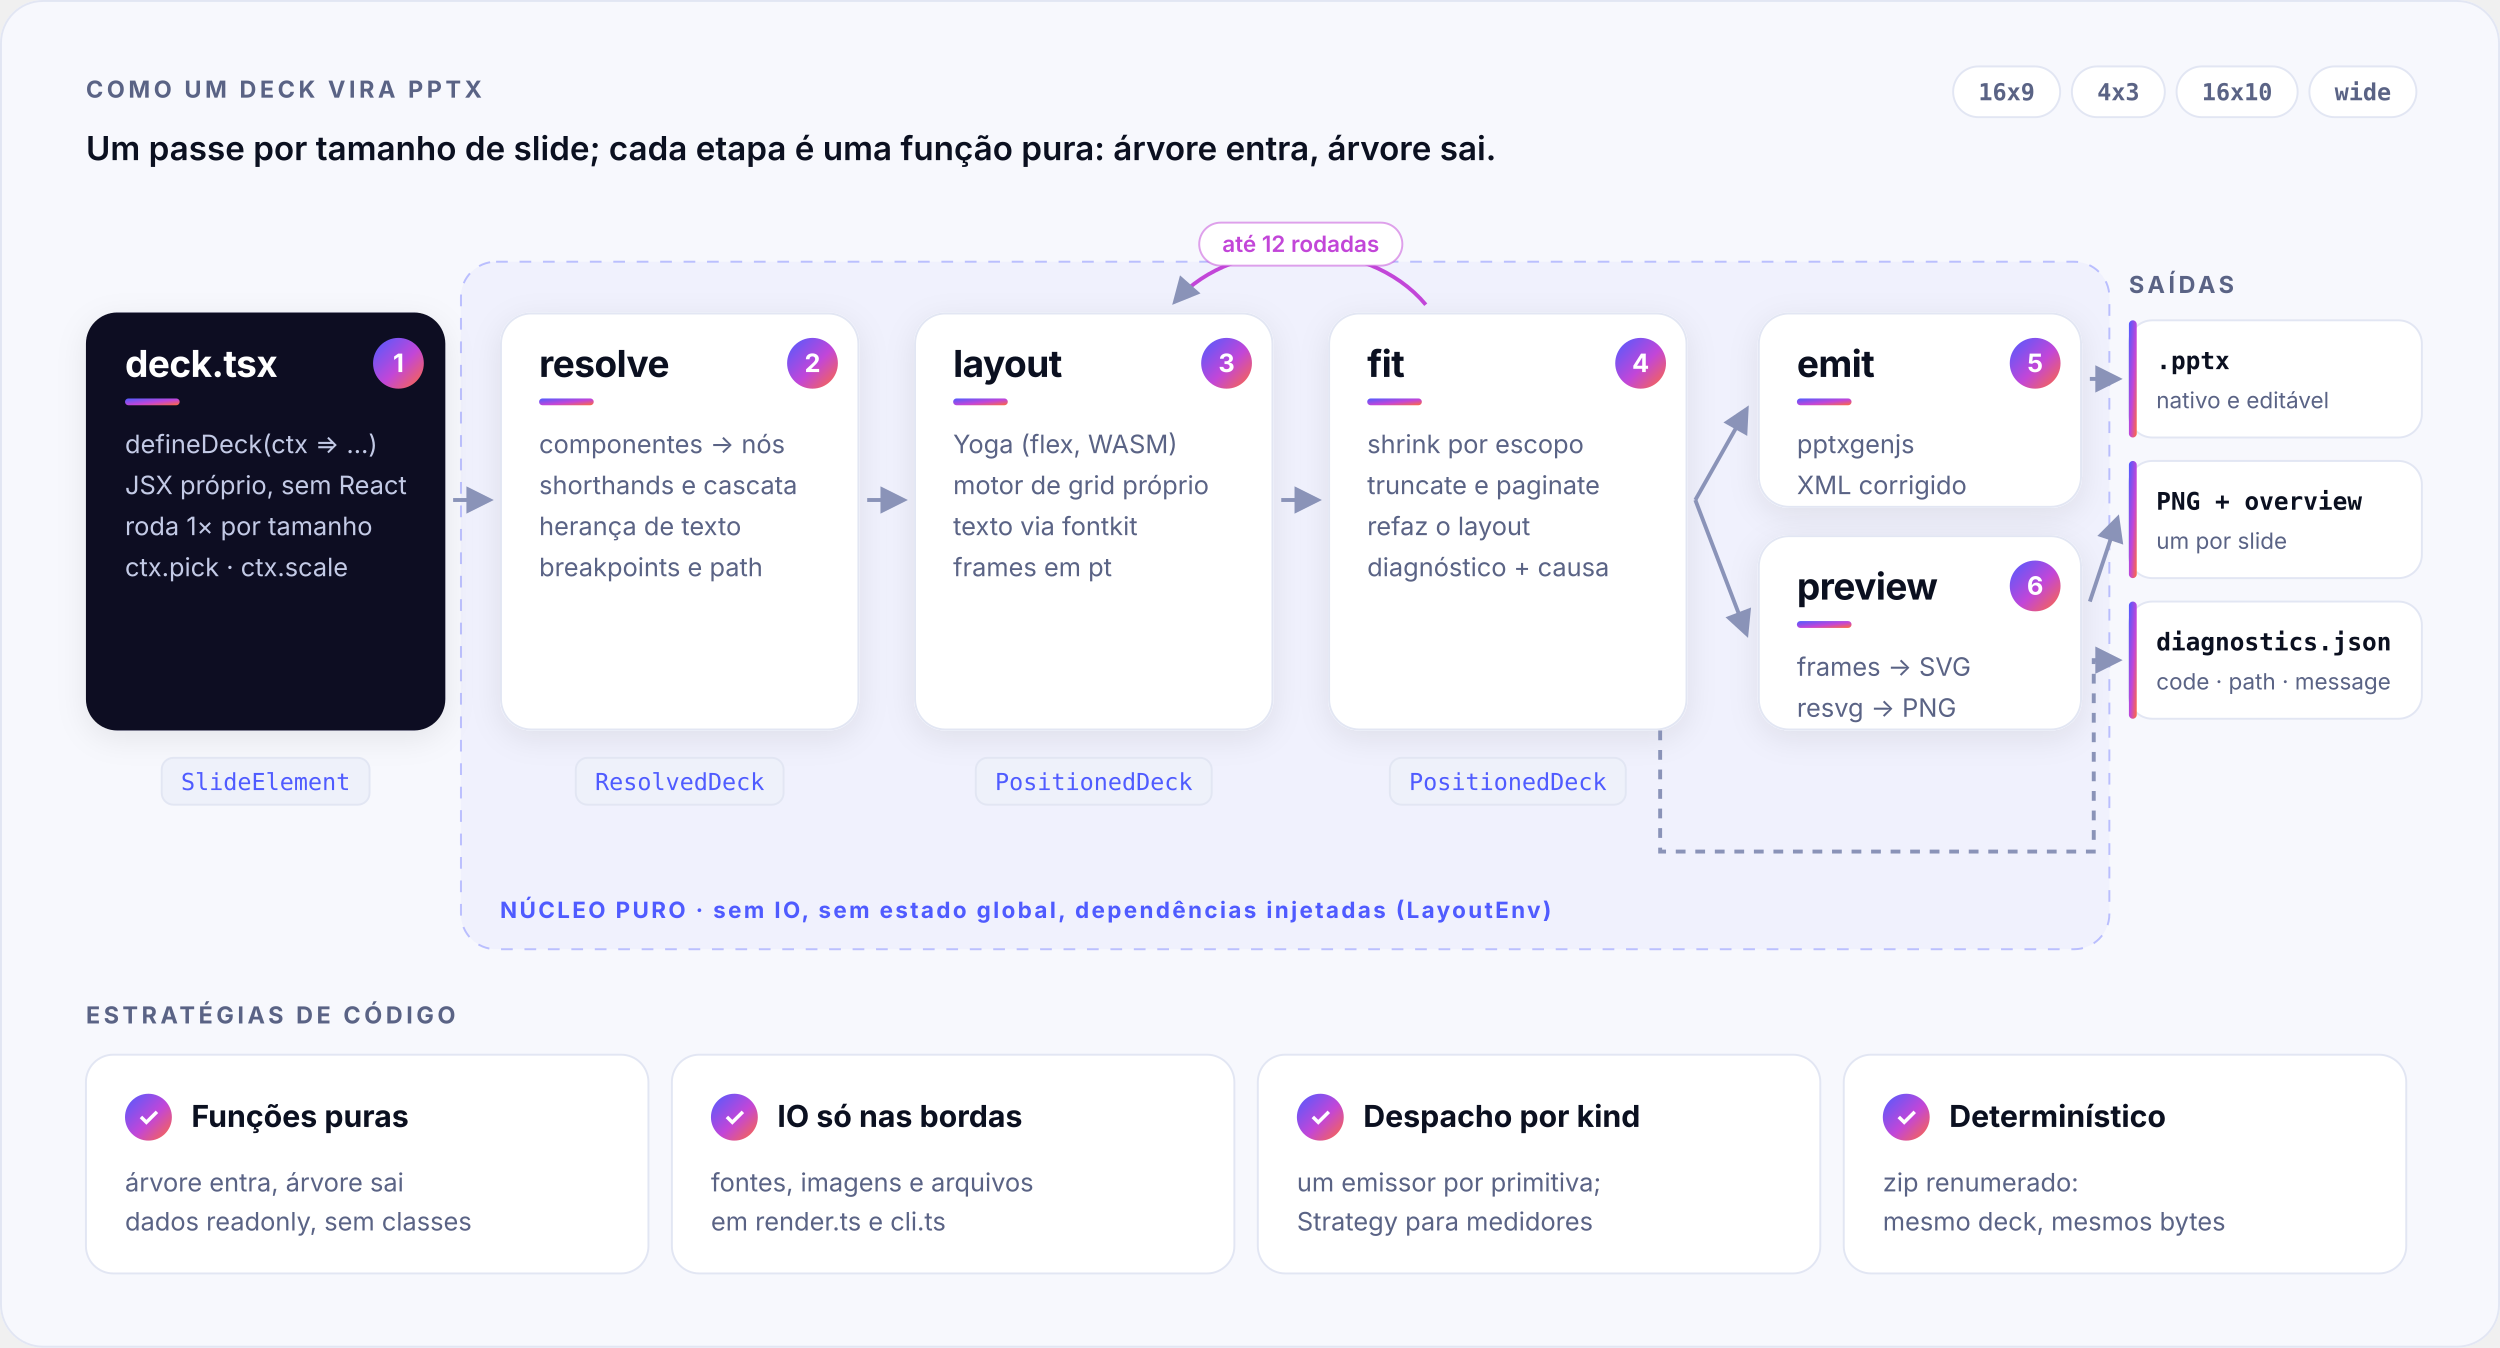
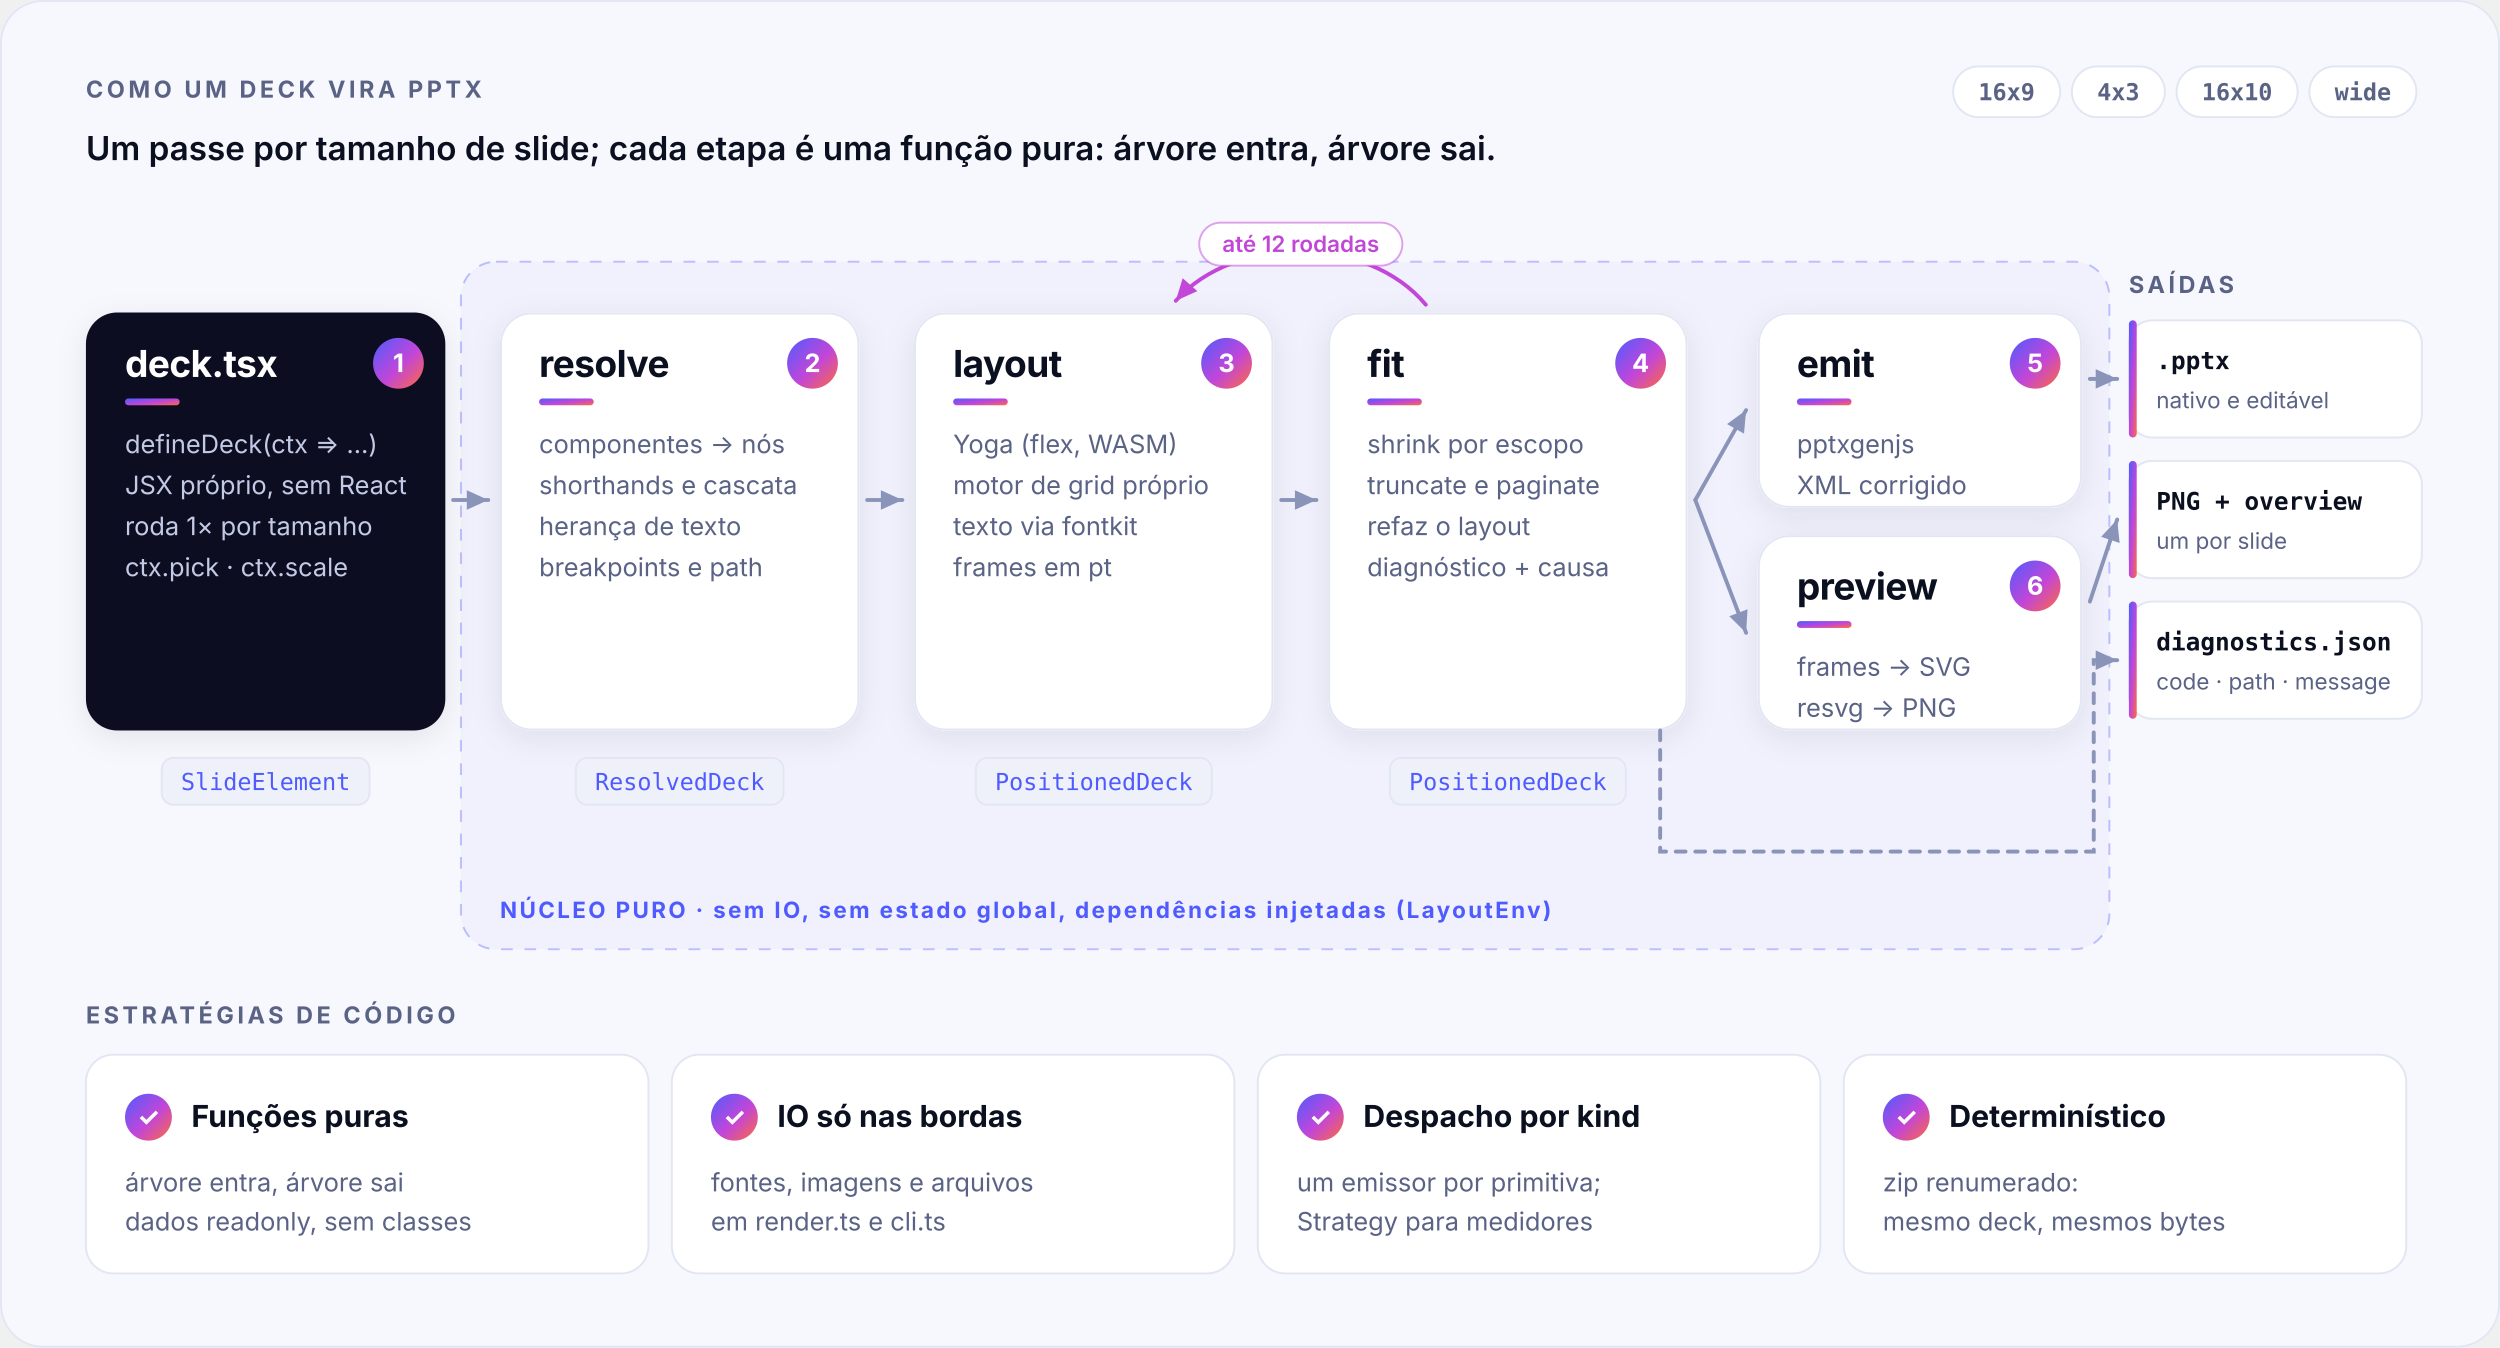
<svg xmlns="http://www.w3.org/2000/svg" viewBox="0 0 1280 690" width="1280" height="690" font-family="Inter, -apple-system, BlinkMacSystemFont, 'Segoe UI', Helvetica, Arial, sans-serif">
  <defs>
    <linearGradient id="grad" x1="0" y1="0" x2="1" y2="1">
      <stop offset="0" stop-color="#4F5BFF" />
      <stop offset=".55" stop-color="#C246D8" />
      <stop offset="1" stop-color="#FF6A3D" />
    </linearGradient>
    <linearGradient id="gradH" x1="0" y1="0" x2="1" y2="0">
      <stop offset="0" stop-color="#4F5BFF" />
      <stop offset=".55" stop-color="#C246D8" />
      <stop offset="1" stop-color="#FF6A3D" />
    </linearGradient>
    <filter id="sh" x="-20%" y="-20%" width="140%" height="160%">
      <feDropShadow dx="0" dy="4" stdDeviation="8" flood-color="#0B1020" flood-opacity="0.08" />
    </filter>
-     <marker id="ah" viewBox="0 0 10 10" refX="8" refY="5" markerWidth="7" markerHeight="7" orient="auto-start-reverse">
-       <path d="M0 0 L10 5 L0 10 z" fill="#8A93B8" />
-     </marker>
  </defs>
  <rect width="1280" height="690" rx="22" fill="#F7F8FD" />
  <rect x=".5" y=".5" width="1279" height="689" rx="21.5" fill="none" stroke="#E2E6F3" />
  <text x="44" y="50" font-size="12" font-weight="700" fill="#5A6385" letter-spacing="1.8" xml:space="preserve">COMO UM DECK VIRA PPTX</text>
  <text x="44" y="82" font-size="17" font-weight="600" fill="#0B1020" xml:space="preserve">Um passe por tamanho de slide; cada etapa é uma função pura: árvore entra, árvore sai.</text>
  <rect x="1000" y="34" width="54.8" height="26" rx="13" fill="#FFFFFF" stroke="#E2E6F3" />
  <text x="1027.4" y="51.32" font-size="12" font-weight="600" fill="#5A6385" text-anchor="middle" font-family="'JetBrains Mono', ui-monospace, SFMono-Regular, Menlo, Consolas, monospace" xml:space="preserve">16x9</text>
  <rect x="1060.8" y="34" width="47.6" height="26" rx="13" fill="#FFFFFF" stroke="#E2E6F3" />
  <text x="1084.6" y="51.32" font-size="12" font-weight="600" fill="#5A6385" text-anchor="middle" font-family="'JetBrains Mono', ui-monospace, SFMono-Regular, Menlo, Consolas, monospace" xml:space="preserve">4x3</text>
  <rect x="1114.4" y="34" width="62.0" height="26" rx="13" fill="#FFFFFF" stroke="#E2E6F3" />
  <text x="1145.4" y="51.32" font-size="12" font-weight="600" fill="#5A6385" text-anchor="middle" font-family="'JetBrains Mono', ui-monospace, SFMono-Regular, Menlo, Consolas, monospace" xml:space="preserve">16x10</text>
  <rect x="1182.4" y="34" width="54.8" height="26" rx="13" fill="#FFFFFF" stroke="#E2E6F3" />
  <text x="1209.8" y="51.32" font-size="12" font-weight="600" fill="#5A6385" text-anchor="middle" font-family="'JetBrains Mono', ui-monospace, SFMono-Regular, Menlo, Consolas, monospace" xml:space="preserve">wide</text>
  <rect x="236" y="134" width="844" height="352" rx="18" fill="#4F5BFF" fill-opacity=".04" stroke="#4F5BFF" stroke-opacity=".35" stroke-dasharray="6 6" />
  <text x="256" y="470" font-size="11.5" font-weight="700" fill="#4F5BFF" letter-spacing="1.2" xml:space="preserve">NÚCLEO PURO · sem IO, sem estado global, dependências injetadas (LayoutEnv)</text>
  <g filter="url(#sh)">
    <rect x="44" y="160" width="184" height="214" rx="16" fill="#0B1020" />
  </g>
  <circle cx="204" cy="186" r="13" fill="url(#grad)" />
  <text x="204" y="190.5" font-size="13" font-weight="700" fill="#FFFFFF" text-anchor="middle" xml:space="preserve">1</text>
  <text x="64" y="193" font-size="19" font-weight="700" fill="#FFFFFF" letter-spacing="-0.3" xml:space="preserve">deck.tsx</text>
  <rect x="64" y="204" width="28" height="3.5" rx="1.75" fill="url(#grad)" />
  <text x="64" y="232" font-size="13" font-weight="400" fill="#C3CAE6" xml:space="preserve">defineDeck(ctx =&gt; …)</text>
  <text x="64" y="253" font-size="13" font-weight="400" fill="#C3CAE6" xml:space="preserve">JSX próprio, sem React</text>
  <text x="64" y="274" font-size="13" font-weight="400" fill="#C3CAE6" xml:space="preserve">roda 1× por tamanho</text>
  <text x="64" y="295" font-size="13" font-weight="400" fill="#C3CAE6" xml:space="preserve">ctx.pick · ctx.scale</text>
  <g filter="url(#sh)">
    <rect x="256" y="160" width="184" height="214" rx="16" fill="#FFFFFF" />
  </g>
  <rect x="256.5" y="160.5" width="183" height="213" rx="15.5" fill="none" stroke="#E2E6F3" />
  <circle cx="416" cy="186" r="13" fill="url(#grad)" />
  <text x="416" y="190.5" font-size="13" font-weight="700" fill="#FFFFFF" text-anchor="middle" xml:space="preserve">2</text>
  <text x="276" y="193" font-size="19" font-weight="700" fill="#0B1020" letter-spacing="-0.3" xml:space="preserve">resolve</text>
  <rect x="276" y="204" width="28" height="3.5" rx="1.75" fill="url(#grad)" />
  <text x="276" y="232" font-size="13" font-weight="400" fill="#5A6385" xml:space="preserve">componentes → nós</text>
  <text x="276" y="253" font-size="13" font-weight="400" fill="#5A6385" xml:space="preserve">shorthands e cascata</text>
  <text x="276" y="274" font-size="13" font-weight="400" fill="#5A6385" xml:space="preserve">herança de texto</text>
  <text x="276" y="295" font-size="13" font-weight="400" fill="#5A6385" xml:space="preserve">breakpoints e path</text>
  <g filter="url(#sh)">
    <rect x="468" y="160" width="184" height="214" rx="16" fill="#FFFFFF" />
  </g>
  <rect x="468.5" y="160.5" width="183" height="213" rx="15.5" fill="none" stroke="#E2E6F3" />
  <circle cx="628" cy="186" r="13" fill="url(#grad)" />
  <text x="628" y="190.5" font-size="13" font-weight="700" fill="#FFFFFF" text-anchor="middle" xml:space="preserve">3</text>
  <text x="488" y="193" font-size="19" font-weight="700" fill="#0B1020" letter-spacing="-0.3" xml:space="preserve">layout</text>
  <rect x="488" y="204" width="28" height="3.5" rx="1.75" fill="url(#grad)" />
  <text x="488" y="232" font-size="13" font-weight="400" fill="#5A6385" xml:space="preserve">Yoga (flex, WASM)</text>
  <text x="488" y="253" font-size="13" font-weight="400" fill="#5A6385" xml:space="preserve">motor de grid próprio</text>
  <text x="488" y="274" font-size="13" font-weight="400" fill="#5A6385" xml:space="preserve">texto via fontkit</text>
  <text x="488" y="295" font-size="13" font-weight="400" fill="#5A6385" xml:space="preserve">frames em pt</text>
  <g filter="url(#sh)">
    <rect x="680" y="160" width="184" height="214" rx="16" fill="#FFFFFF" />
  </g>
  <rect x="680.5" y="160.5" width="183" height="213" rx="15.5" fill="none" stroke="#E2E6F3" />
  <circle cx="840" cy="186" r="13" fill="url(#grad)" />
  <text x="840" y="190.5" font-size="13" font-weight="700" fill="#FFFFFF" text-anchor="middle" xml:space="preserve">4</text>
  <text x="700" y="193" font-size="19" font-weight="700" fill="#0B1020" letter-spacing="-0.3" xml:space="preserve">fit</text>
  <rect x="700" y="204" width="28" height="3.5" rx="1.75" fill="url(#grad)" />
  <text x="700" y="232" font-size="13" font-weight="400" fill="#5A6385" xml:space="preserve">shrink por escopo</text>
  <text x="700" y="253" font-size="13" font-weight="400" fill="#5A6385" xml:space="preserve">truncate e paginate</text>
  <text x="700" y="274" font-size="13" font-weight="400" fill="#5A6385" xml:space="preserve">refaz o layout</text>
  <text x="700" y="295" font-size="13" font-weight="400" fill="#5A6385" xml:space="preserve">diagnóstico + causa</text>
  <rect x="82.8" y="388" width="106.4" height="24" rx="6" fill="#EEF1FA" stroke="#E2E6F3" />
  <text x="136" y="404.5" font-size="12" font-weight="400" fill="#4F5BFF" text-anchor="middle" font-family="'JetBrains Mono', ui-monospace, SFMono-Regular, Menlo, Consolas, monospace" xml:space="preserve">SlideElement</text>
  <rect x="294.8" y="388" width="106.4" height="24" rx="6" fill="#EEF1FA" stroke="#E2E6F3" />
  <text x="348" y="404.5" font-size="12" font-weight="400" fill="#4F5BFF" text-anchor="middle" font-family="'JetBrains Mono', ui-monospace, SFMono-Regular, Menlo, Consolas, monospace" xml:space="preserve">ResolvedDeck</text>
  <rect x="499.6" y="388" width="120.8" height="24" rx="6" fill="#EEF1FA" stroke="#E2E6F3" />
  <text x="560" y="404.5" font-size="12" font-weight="400" fill="#4F5BFF" text-anchor="middle" font-family="'JetBrains Mono', ui-monospace, SFMono-Regular, Menlo, Consolas, monospace" xml:space="preserve">PositionedDeck</text>
  <rect x="711.6" y="388" width="120.8" height="24" rx="6" fill="#EEF1FA" stroke="#E2E6F3" />
  <text x="772" y="404.5" font-size="12" font-weight="400" fill="#4F5BFF" text-anchor="middle" font-family="'JetBrains Mono', ui-monospace, SFMono-Regular, Menlo, Consolas, monospace" xml:space="preserve">PositionedDeck</text>
-   <path d="M232 256 L250 256" stroke="#8A93B8" stroke-width="2" fill="none" marker-end="url(#ah)" />
-   <path d="M444 256 L462 256" stroke="#8A93B8" stroke-width="2" fill="none" marker-end="url(#ah)" />
-   <path d="M656 256 L674 256" stroke="#8A93B8" stroke-width="2" fill="none" marker-end="url(#ah)" />
-   <path d="M730 156 C 700 120, 632 120, 602 154" stroke="#C246D8" stroke-width="2" fill="none" marker-end="url(#ah)" />
+   <path d="M232 256 L250 256" stroke="#8A93B8" stroke-width="2" fill="none" stroke-linecap="round" />
+   <polygon points="250,256 239,261 239,251" fill="#8A93B8" />
+   <path d="M444 256 L462 256" stroke="#8A93B8" stroke-width="2" fill="none" stroke-linecap="round" />
+   <polygon points="462,256 451,261 451,251" fill="#8A93B8" />
+   <path d="M656 256 L674 256" stroke="#8A93B8" stroke-width="2" fill="none" stroke-linecap="round" />
+   <polygon points="674,256 663,261 663,251" fill="#8A93B8" />
+   <path d="M730 156 C 700 120, 632 120, 602 154" stroke="#C246D8" stroke-width="2" fill="none" stroke-linecap="round" />
+   <polygon points="602,154 605.53,142.44 613.03,149.06" fill="#C246D8" />
  <rect x="614" y="114" width="104" height="22" rx="11" fill="#FFFFFF" stroke="#C246D8" stroke-opacity=".5" />
  <text x="666" y="129" font-size="11.5" font-weight="600" fill="#C246D8" text-anchor="middle" xml:space="preserve">até 12 rodadas</text>
  <g filter="url(#sh)">
    <rect x="900" y="160" width="166" height="100" rx="16" fill="#FFFFFF" />
  </g>
  <rect x="900.5" y="160.5" width="165" height="99" rx="15.5" fill="none" stroke="#E2E6F3" />
  <circle cx="1042" cy="186" r="13" fill="url(#grad)" />
  <text x="1042" y="190.5" font-size="13" font-weight="700" fill="#FFFFFF" text-anchor="middle" xml:space="preserve">5</text>
  <text x="920" y="193" font-size="19" font-weight="700" fill="#0B1020" letter-spacing="-0.3" xml:space="preserve">emit</text>
  <rect x="920" y="204" width="28" height="3.5" rx="1.75" fill="url(#grad)" />
  <text x="920" y="232" font-size="13" font-weight="400" fill="#5A6385" xml:space="preserve">pptxgenjs</text>
  <text x="920" y="253" font-size="13" font-weight="400" fill="#5A6385" xml:space="preserve">XML corrigido</text>
  <g filter="url(#sh)">
    <rect x="900" y="274" width="166" height="100" rx="16" fill="#FFFFFF" />
  </g>
  <rect x="900.5" y="274.5" width="165" height="99" rx="15.5" fill="none" stroke="#E2E6F3" />
  <circle cx="1042" cy="300" r="13" fill="url(#grad)" />
  <text x="1042" y="304.5" font-size="13" font-weight="700" fill="#FFFFFF" text-anchor="middle" xml:space="preserve">6</text>
  <text x="920" y="307" font-size="19" font-weight="700" fill="#0B1020" letter-spacing="-0.3" xml:space="preserve">preview</text>
  <rect x="920" y="318" width="28" height="3.5" rx="1.75" fill="url(#grad)" />
  <text x="920" y="346" font-size="13" font-weight="400" fill="#5A6385" xml:space="preserve">frames → SVG</text>
  <text x="920" y="367" font-size="13" font-weight="400" fill="#5A6385" xml:space="preserve">resvg → PNG</text>
-   <path d="M868 256 L894 210" stroke="#8A93B8" stroke-width="2" fill="none" marker-end="url(#ah)" />
-   <path d="M868 256 L894 324" stroke="#8A93B8" stroke-width="2" fill="none" marker-end="url(#ah)" />
+   <path d="M868 256 L894 210" stroke="#8A93B8" stroke-width="2" fill="none" stroke-linecap="round" />
+   <polygon points="894,210 892.94,222.04 884.23,217.12" fill="#8A93B8" />
+   <path d="M868 256 L894 324" stroke="#8A93B8" stroke-width="2" fill="none" stroke-linecap="round" />
+   <polygon points="894,324 885.4,315.51 894.74,311.94" fill="#8A93B8" />
  <text x="1090" y="150" font-size="12" font-weight="700" fill="#5A6385" letter-spacing="1.8" xml:space="preserve">SAÍDAS</text>
  <rect x="1090" y="164" width="150" height="60" rx="12" fill="#FFFFFF" stroke="#E2E6F3" />
  <rect x="1090" y="164" width="4" height="60" rx="2" fill="url(#grad)" />
  <text x="1104" y="189" font-size="12.5" font-weight="700" fill="#0B1020" font-family="'JetBrains Mono', ui-monospace, SFMono-Regular, Menlo, Consolas, monospace" xml:space="preserve">.pptx</text>
  <text x="1104" y="209" font-size="11.5" font-weight="400" fill="#5A6385" xml:space="preserve">nativo e editável</text>
  <rect x="1090" y="236" width="150" height="60" rx="12" fill="#FFFFFF" stroke="#E2E6F3" />
  <rect x="1090" y="236" width="4" height="60" rx="2" fill="url(#grad)" />
  <text x="1104" y="261" font-size="12.5" font-weight="700" fill="#0B1020" font-family="'JetBrains Mono', ui-monospace, SFMono-Regular, Menlo, Consolas, monospace" xml:space="preserve">PNG + overview</text>
  <text x="1104" y="281" font-size="11.5" font-weight="400" fill="#5A6385" xml:space="preserve">um por slide</text>
  <rect x="1090" y="308" width="150" height="60" rx="12" fill="#FFFFFF" stroke="#E2E6F3" />
  <rect x="1090" y="308" width="4" height="60" rx="2" fill="url(#grad)" />
  <text x="1104" y="333" font-size="12.5" font-weight="700" fill="#0B1020" font-family="'JetBrains Mono', ui-monospace, SFMono-Regular, Menlo, Consolas, monospace" xml:space="preserve">diagnostics.json</text>
  <text x="1104" y="353" font-size="11.5" font-weight="400" fill="#5A6385" xml:space="preserve">code · path · message</text>
-   <path d="M1070 194 L1084 194" stroke="#8A93B8" stroke-width="2" fill="none" marker-end="url(#ah)" />
-   <path d="M1070 308 L1084 266" stroke="#8A93B8" stroke-width="2" fill="none" marker-end="url(#ah)" />
-   <path d="M850 374 V 436 H 1072 V 338 H 1084" stroke="#8A93B8" stroke-width="2" fill="none" stroke-dasharray="5 5" marker-end="url(#ah)" />
+   <path d="M1070 194 L1084 194" stroke="#8A93B8" stroke-width="2" fill="none" stroke-linecap="round" />
+   <polygon points="1084,194 1073,199 1073,189" fill="#8A93B8" />
+   <path d="M1070 308 L1084 266" stroke="#8A93B8" stroke-width="2" fill="none" stroke-linecap="round" />
+   <polygon points="1084,266 1085.26,278.02 1075.78,274.85" fill="#8A93B8" />
+   <path d="M850 374 V 436 H 1072 V 338 H 1084" stroke="#8A93B8" stroke-width="2" fill="none" stroke-linecap="round" stroke-dasharray="5 5" />
+   <polygon points="1084,338 1073,343 1073,333" fill="#8A93B8" />
  <text x="44" y="524" font-size="12" font-weight="700" fill="#5A6385" letter-spacing="1.8" xml:space="preserve">ESTRATÉGIAS DE CÓDIGO</text>
  <rect x="44" y="540" width="288" height="112" rx="14" fill="#FFFFFF" stroke="#E2E6F3" />
  <circle cx="76" cy="572" r="12" fill="url(#grad)" />
  <text x="76" y="576.5" font-size="13" font-weight="700" fill="#FFFFFF" text-anchor="middle" xml:space="preserve">✓</text>
  <text x="98" y="577" font-size="15.5" font-weight="700" fill="#0B1020" xml:space="preserve">Funções puras</text>
  <text x="64" y="610" font-size="13" font-weight="400" fill="#5A6385" xml:space="preserve">árvore entra, árvore sai</text>
  <text x="64" y="630" font-size="13" font-weight="400" fill="#5A6385" xml:space="preserve">dados readonly, sem classes</text>
  <rect x="344" y="540" width="288" height="112" rx="14" fill="#FFFFFF" stroke="#E2E6F3" />
  <circle cx="376" cy="572" r="12" fill="url(#grad)" />
  <text x="376" y="576.5" font-size="13" font-weight="700" fill="#FFFFFF" text-anchor="middle" xml:space="preserve">✓</text>
  <text x="398" y="577" font-size="15.5" font-weight="700" fill="#0B1020" xml:space="preserve">IO só nas bordas</text>
  <text x="364" y="610" font-size="13" font-weight="400" fill="#5A6385" xml:space="preserve">fontes, imagens e arquivos</text>
  <text x="364" y="630" font-size="13" font-weight="400" fill="#5A6385" xml:space="preserve">em render.ts e cli.ts</text>
  <rect x="644" y="540" width="288" height="112" rx="14" fill="#FFFFFF" stroke="#E2E6F3" />
  <circle cx="676" cy="572" r="12" fill="url(#grad)" />
  <text x="676" y="576.5" font-size="13" font-weight="700" fill="#FFFFFF" text-anchor="middle" xml:space="preserve">✓</text>
  <text x="698" y="577" font-size="15.5" font-weight="700" fill="#0B1020" xml:space="preserve">Despacho por kind</text>
  <text x="664" y="610" font-size="13" font-weight="400" fill="#5A6385" xml:space="preserve">um emissor por primitiva;</text>
  <text x="664" y="630" font-size="13" font-weight="400" fill="#5A6385" xml:space="preserve">Strategy para medidores</text>
  <rect x="944" y="540" width="288" height="112" rx="14" fill="#FFFFFF" stroke="#E2E6F3" />
  <circle cx="976" cy="572" r="12" fill="url(#grad)" />
  <text x="976" y="576.5" font-size="13" font-weight="700" fill="#FFFFFF" text-anchor="middle" xml:space="preserve">✓</text>
  <text x="998" y="577" font-size="15.5" font-weight="700" fill="#0B1020" xml:space="preserve">Determinístico</text>
  <text x="964" y="610" font-size="13" font-weight="400" fill="#5A6385" xml:space="preserve">zip renumerado:</text>
  <text x="964" y="630" font-size="13" font-weight="400" fill="#5A6385" xml:space="preserve">mesmo deck, mesmos bytes</text>
</svg>
